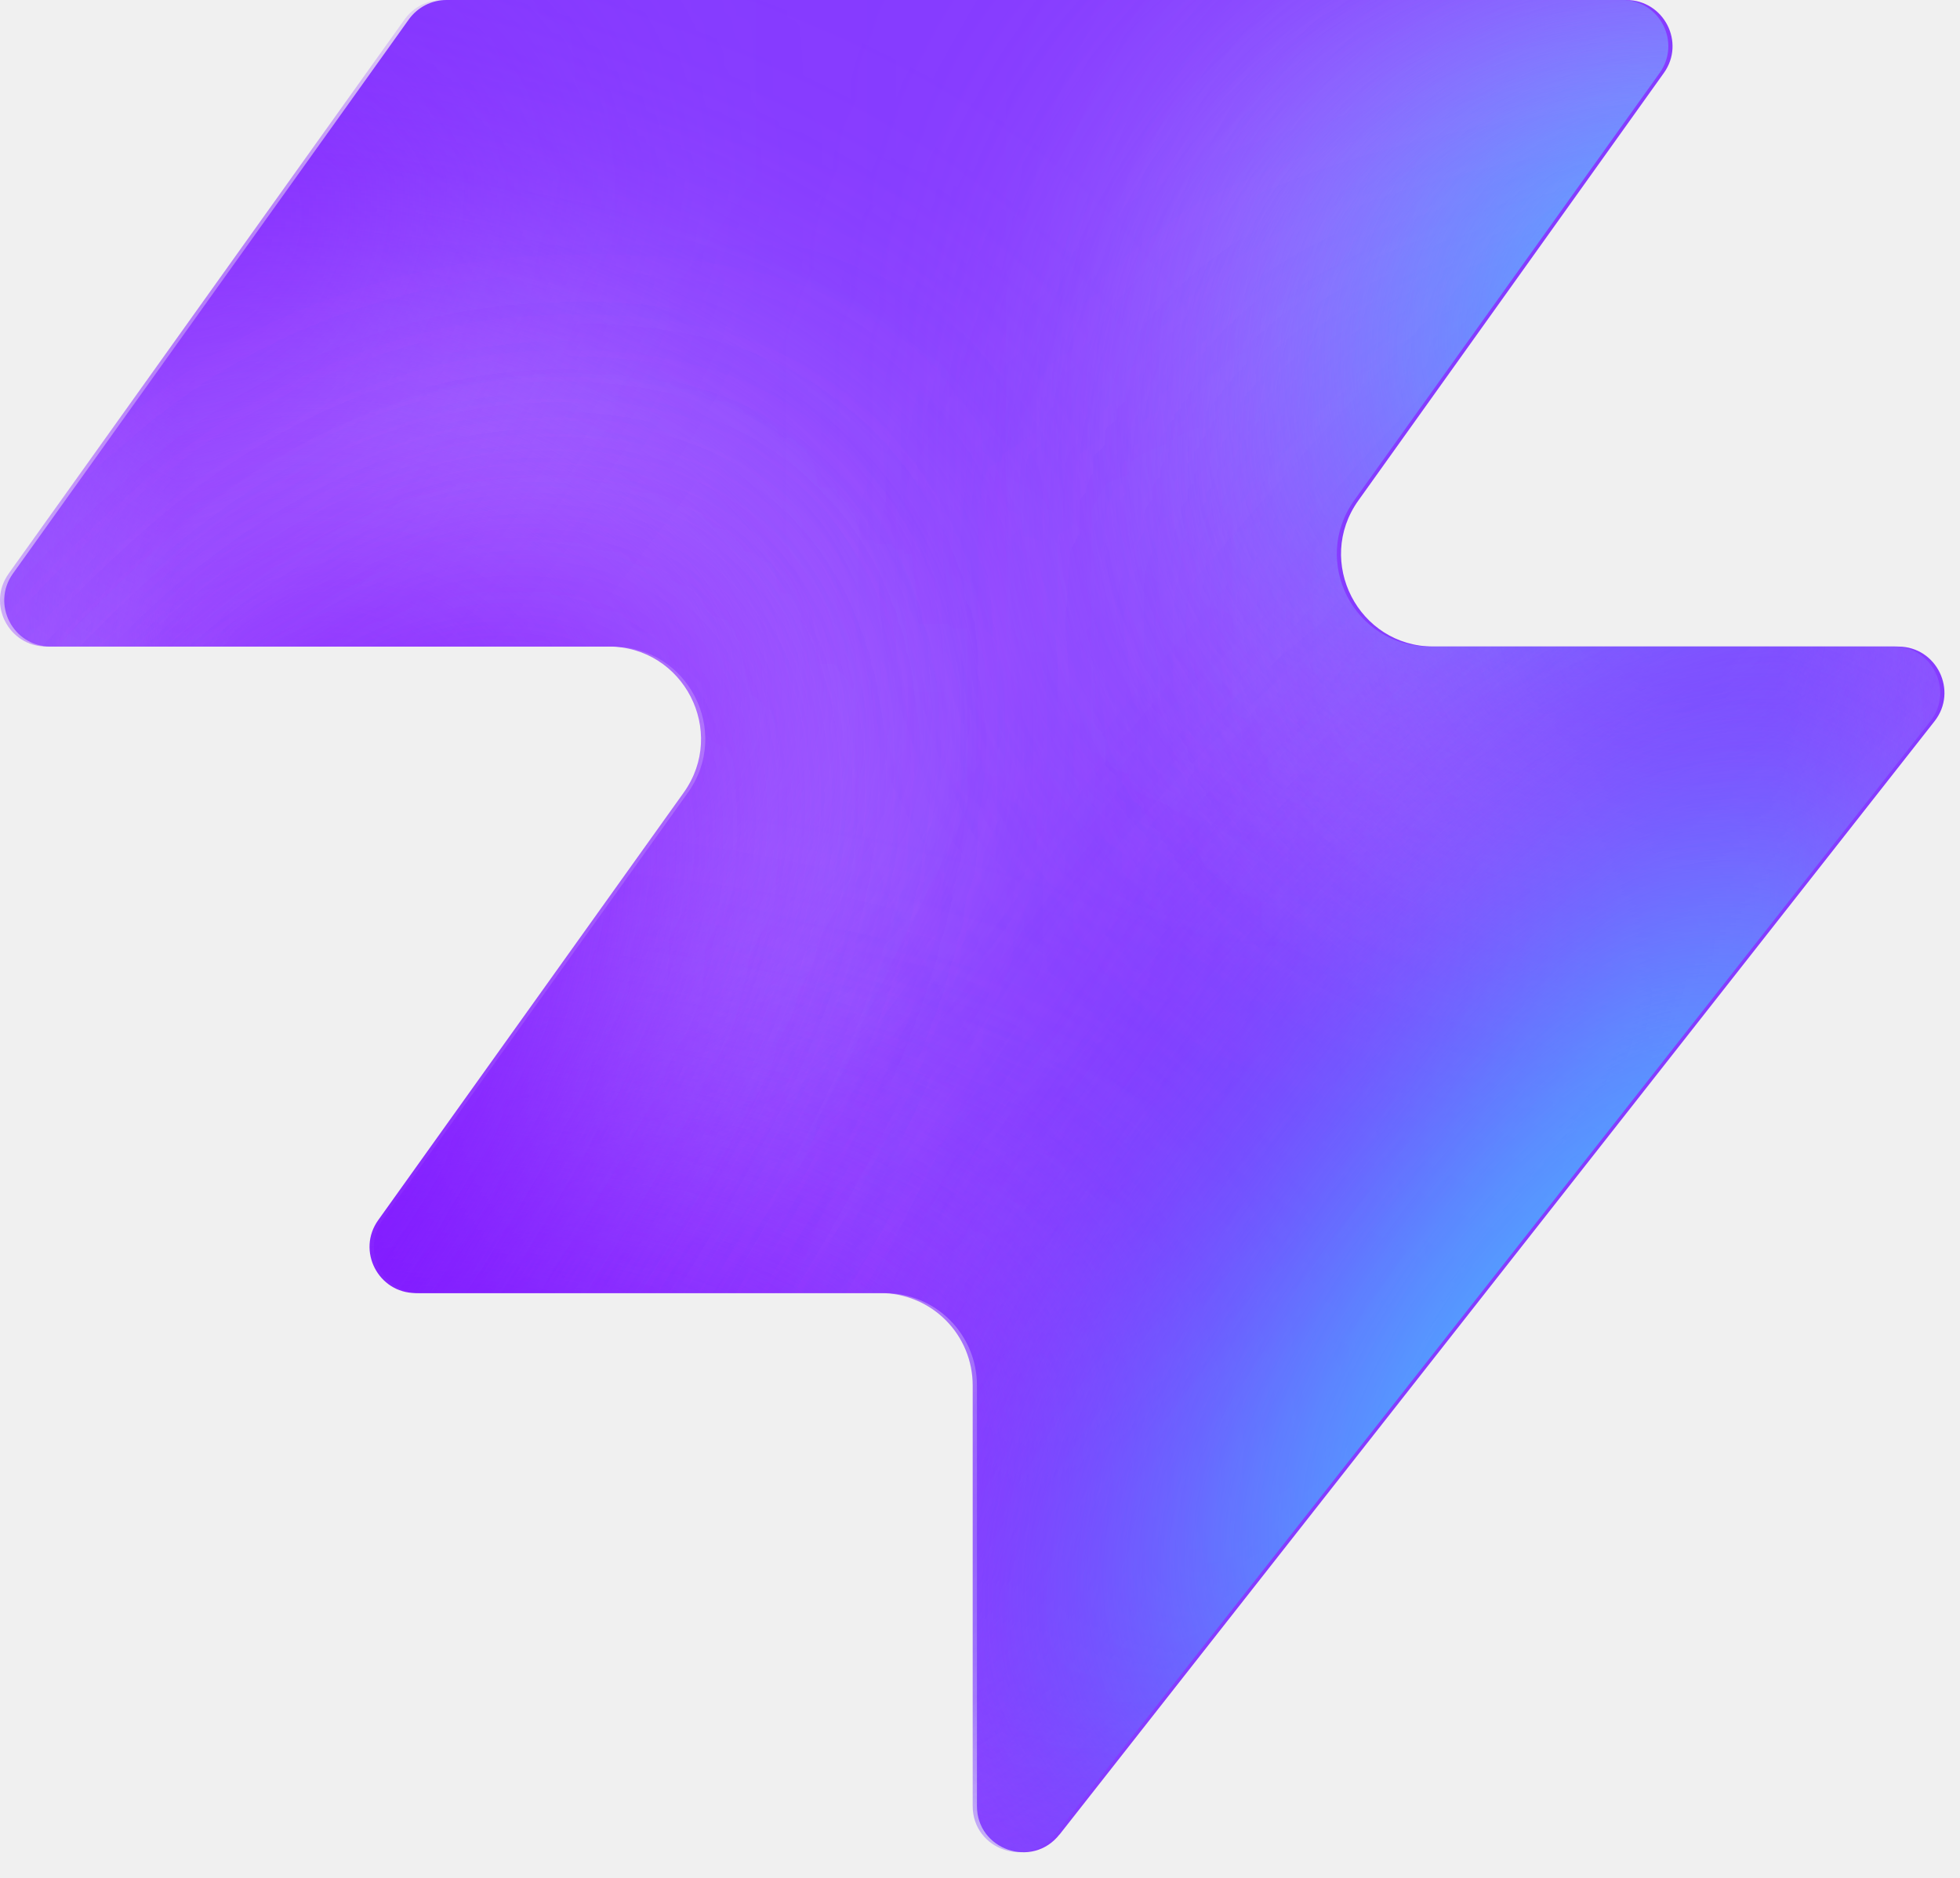
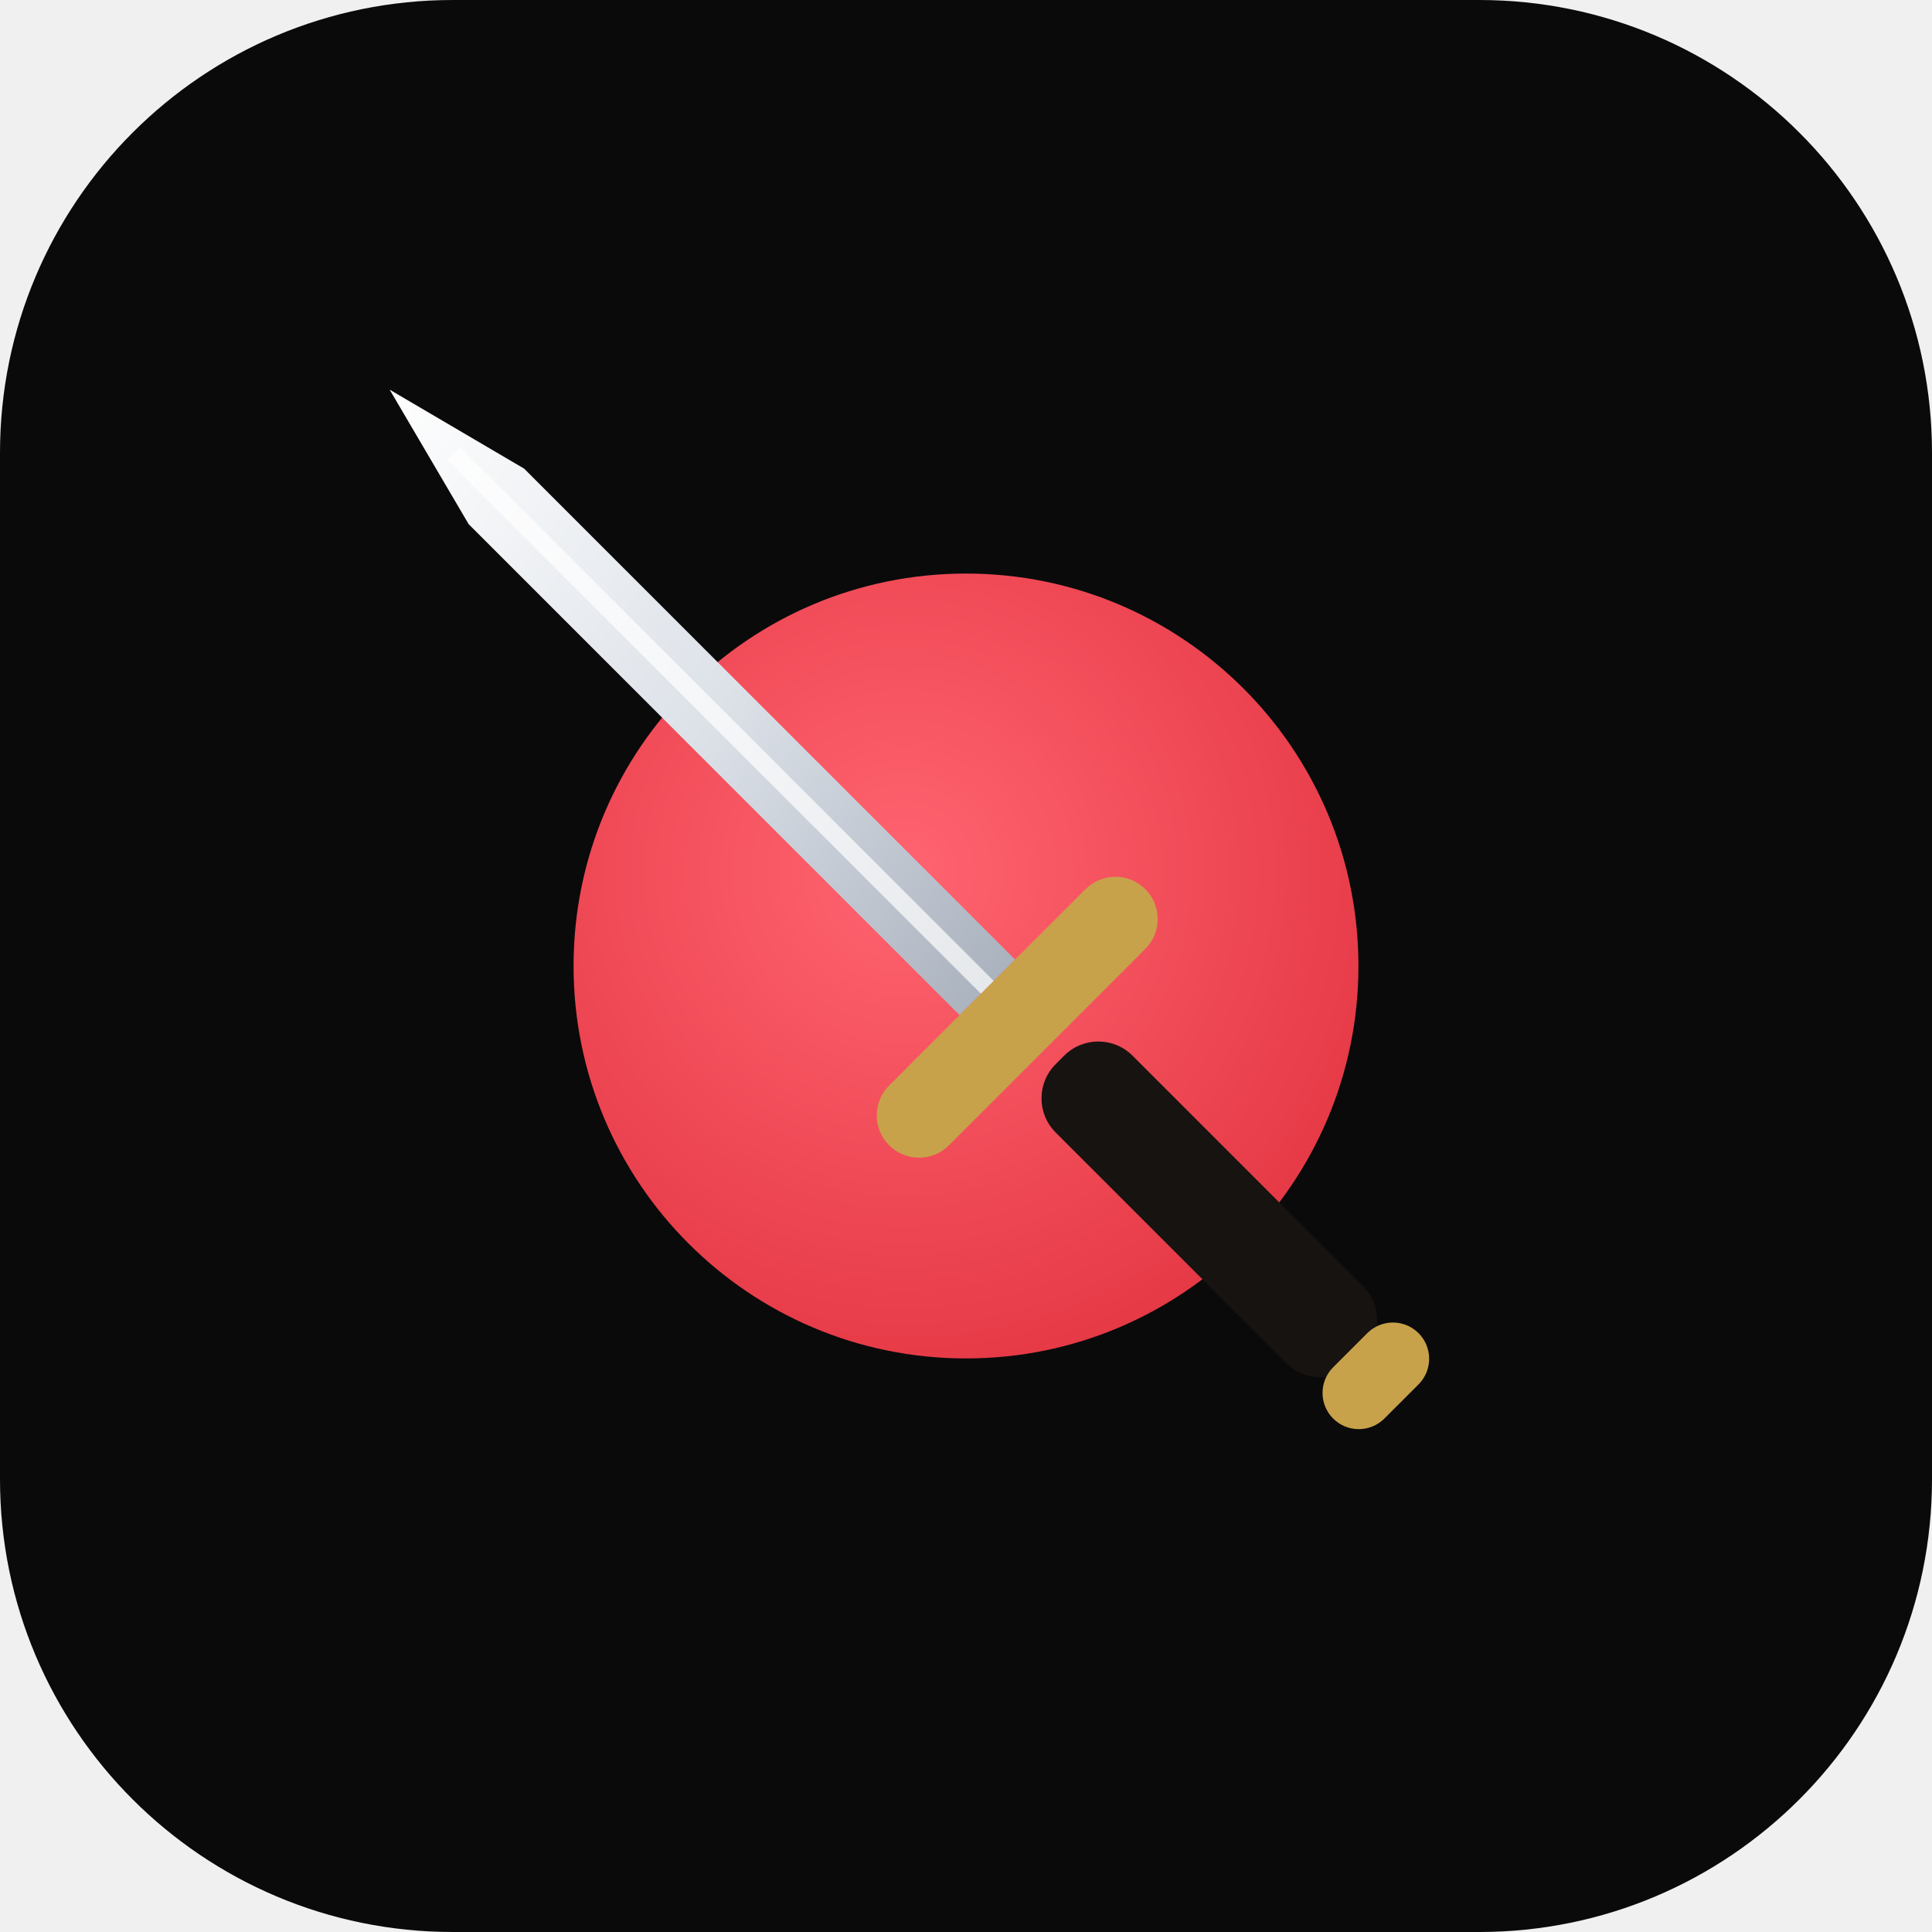
- <svg xmlns="http://www.w3.org/2000/svg" width="48" height="46" fill="none" viewBox="0 0 48 46">
-   <path fill="#863bff" d="M25.946 44.938c-.664.845-2.021.375-2.021-.698V33.937a2.26 2.26 0 0 0-2.262-2.262H10.287c-.92 0-1.456-1.04-.92-1.788l7.48-10.471c1.07-1.497 0-3.578-1.842-3.578H1.237c-.92 0-1.456-1.04-.92-1.788L10.013.474c.214-.297.556-.474.92-.474h28.894c.92 0 1.456 1.04.92 1.788l-7.48 10.471c-1.07 1.498 0 3.579 1.842 3.579h11.377c.943 0 1.473 1.088.89 1.83L25.947 44.94z" style="fill:#863bff;fill:color(display-p3 .525 .23 1);fill-opacity:1" />
-   <mask id="a" width="48" height="46" x="0" y="0" maskUnits="userSpaceOnUse" style="mask-type:alpha">
-     <path fill="#000" d="M25.842 44.938c-.664.844-2.021.375-2.021-.698V33.937a2.26 2.26 0 0 0-2.262-2.262H10.183c-.92 0-1.456-1.04-.92-1.788l7.48-10.471c1.07-1.498 0-3.579-1.842-3.579H1.133c-.92 0-1.456-1.04-.92-1.787L9.91.473c.214-.297.556-.474.92-.474h28.894c.92 0 1.456 1.04.92 1.788l-7.48 10.471c-1.07 1.498 0 3.578 1.842 3.578h11.377c.943 0 1.473 1.088.89 1.832L25.843 44.94z" style="fill:#000;fill-opacity:1" />
-   </mask>
-   <g mask="url(#a)">
-     <g filter="url(#b)">
-       <ellipse cx="5.508" cy="14.704" fill="#ede6ff" rx="5.508" ry="14.704" style="fill:#ede6ff;fill:color(display-p3 .927 .903 1);fill-opacity:1" transform="matrix(.00324 1 1 -.00324 -4.47 31.516)" />
-     </g>
-     <g filter="url(#c)">
-       <ellipse cx="10.399" cy="29.851" fill="#ede6ff" rx="10.399" ry="29.851" style="fill:#ede6ff;fill:color(display-p3 .927 .903 1);fill-opacity:1" transform="matrix(.00324 1 1 -.00324 -39.328 7.883)" />
-     </g>
-     <g filter="url(#d)">
-       <ellipse cx="5.508" cy="30.487" fill="#7e14ff" rx="5.508" ry="30.487" style="fill:#7e14ff;fill:color(display-p3 .492 .077 1);fill-opacity:1" transform="rotate(89.814 -25.913 -14.639)scale(1 -1)" />
-     </g>
-     <g filter="url(#e)">
-       <ellipse cx="5.508" cy="30.599" fill="#7e14ff" rx="5.508" ry="30.599" style="fill:#7e14ff;fill:color(display-p3 .492 .077 1);fill-opacity:1" transform="rotate(89.814 -32.644 -3.334)scale(1 -1)" />
-     </g>
-     <g filter="url(#f)">
-       <ellipse cx="5.508" cy="30.599" fill="#7e14ff" rx="5.508" ry="30.599" style="fill:#7e14ff;fill:color(display-p3 .492 .077 1);fill-opacity:1" transform="matrix(.00324 1 1 -.00324 -34.34 30.47)" />
-     </g>
-     <g filter="url(#g)">
-       <ellipse cx="14.072" cy="22.078" fill="#ede6ff" rx="14.072" ry="22.078" style="fill:#ede6ff;fill:color(display-p3 .927 .903 1);fill-opacity:1" transform="rotate(93.35 24.506 48.493)scale(-1 1)" />
-     </g>
-     <g filter="url(#h)">
-       <ellipse cx="3.47" cy="21.501" fill="#7e14ff" rx="3.47" ry="21.501" style="fill:#7e14ff;fill:color(display-p3 .492 .077 1);fill-opacity:1" transform="rotate(89.009 28.708 47.59)scale(-1 1)" />
-     </g>
-     <g filter="url(#i)">
-       <ellipse cx="3.47" cy="21.501" fill="#7e14ff" rx="3.47" ry="21.501" style="fill:#7e14ff;fill:color(display-p3 .492 .077 1);fill-opacity:1" transform="rotate(89.009 28.708 47.59)scale(-1 1)" />
-     </g>
-     <g filter="url(#j)">
-       <ellipse cx=".387" cy="8.972" fill="#7e14ff" rx="4.407" ry="29.108" style="fill:#7e14ff;fill:color(display-p3 .492 .077 1);fill-opacity:1" transform="rotate(39.51 .387 8.972)" />
-     </g>
-     <g filter="url(#k)">
-       <ellipse cx="47.523" cy="-6.092" fill="#7e14ff" rx="4.407" ry="29.108" style="fill:#7e14ff;fill:color(display-p3 .492 .077 1);fill-opacity:1" transform="rotate(37.892 47.523 -6.092)" />
-     </g>
-     <g filter="url(#l)">
-       <ellipse cx="41.412" cy="6.333" fill="#47bfff" rx="5.971" ry="9.665" style="fill:#47bfff;fill:color(display-p3 .28 .748 1);fill-opacity:1" transform="rotate(37.892 41.412 6.333)" />
-     </g>
-     <g filter="url(#m)">
-       <ellipse cx="-1.879" cy="38.332" fill="#7e14ff" rx="4.407" ry="29.108" style="fill:#7e14ff;fill:color(display-p3 .492 .077 1);fill-opacity:1" transform="rotate(37.892 -1.88 38.332)" />
-     </g>
-     <g filter="url(#n)">
-       <ellipse cx="-1.879" cy="38.332" fill="#7e14ff" rx="4.407" ry="29.108" style="fill:#7e14ff;fill:color(display-p3 .492 .077 1);fill-opacity:1" transform="rotate(37.892 -1.88 38.332)" />
-     </g>
-     <g filter="url(#o)">
-       <ellipse cx="35.651" cy="29.907" fill="#7e14ff" rx="4.407" ry="29.108" style="fill:#7e14ff;fill:color(display-p3 .492 .077 1);fill-opacity:1" transform="rotate(37.892 35.651 29.907)" />
-     </g>
-     <g filter="url(#p)">
-       <ellipse cx="38.418" cy="32.4" fill="#47bfff" rx="5.971" ry="15.297" style="fill:#47bfff;fill:color(display-p3 .28 .748 1);fill-opacity:1" transform="rotate(37.892 38.418 32.4)" />
-     </g>
+ <svg xmlns="http://www.w3.org/2000/svg" width="64" height="64" viewBox="0 0 64 64" fill="none">
+   <rect width="64" height="64" rx="15" fill="#0a0a0a" />
+   <circle cx="32" cy="32" r="13" fill="url(#sun)" />
+   <g transform="rotate(-45 32 32)">
+     <polygon points="32,5 33.3,10 33.3,33 30.7,33 30.7,10" fill="url(#steel)" />
+     <line x1="32" y1="8" x2="32" y2="33" stroke="#ffffff" stroke-width="0.6" opacity="0.7" />
+     <rect x="26" y="33" width="12" height="2.8" rx="1.4" fill="#c8a24a" />
+     <rect x="30.2" y="36.4" width="3.6" height="14" rx="1.6" fill="#171310" />
+     <rect x="30" y="50" width="4" height="2.4" rx="1.2" fill="#c8a24a" />
  </g>
  <defs>
-     <filter id="b" width="60.045" height="41.654" x="-19.77" y="16.149" color-interpolation-filters="sRGB" filterUnits="userSpaceOnUse">
-       <feFlood flood-opacity="0" result="BackgroundImageFix" />
-       <feBlend in="SourceGraphic" in2="BackgroundImageFix" result="shape" />
-       <feGaussianBlur result="effect1_foregroundBlur_2002_17158" stdDeviation="7.659" />
-     </filter>
-     <filter id="c" width="90.34" height="51.437" x="-54.613" y="-7.533" color-interpolation-filters="sRGB" filterUnits="userSpaceOnUse">
-       <feFlood flood-opacity="0" result="BackgroundImageFix" />
-       <feBlend in="SourceGraphic" in2="BackgroundImageFix" result="shape" />
-       <feGaussianBlur result="effect1_foregroundBlur_2002_17158" stdDeviation="7.659" />
-     </filter>
-     <filter id="d" width="79.355" height="29.4" x="-49.64" y="2.03" color-interpolation-filters="sRGB" filterUnits="userSpaceOnUse">
-       <feFlood flood-opacity="0" result="BackgroundImageFix" />
-       <feBlend in="SourceGraphic" in2="BackgroundImageFix" result="shape" />
-       <feGaussianBlur result="effect1_foregroundBlur_2002_17158" stdDeviation="4.596" />
-     </filter>
-     <filter id="e" width="79.579" height="29.4" x="-45.045" y="20.029" color-interpolation-filters="sRGB" filterUnits="userSpaceOnUse">
-       <feFlood flood-opacity="0" result="BackgroundImageFix" />
-       <feBlend in="SourceGraphic" in2="BackgroundImageFix" result="shape" />
-       <feGaussianBlur result="effect1_foregroundBlur_2002_17158" stdDeviation="4.596" />
-     </filter>
-     <filter id="f" width="79.579" height="29.4" x="-43.513" y="21.178" color-interpolation-filters="sRGB" filterUnits="userSpaceOnUse">
-       <feFlood flood-opacity="0" result="BackgroundImageFix" />
-       <feBlend in="SourceGraphic" in2="BackgroundImageFix" result="shape" />
-       <feGaussianBlur result="effect1_foregroundBlur_2002_17158" stdDeviation="4.596" />
-     </filter>
-     <filter id="g" width="74.749" height="58.852" x="15.756" y="-17.901" color-interpolation-filters="sRGB" filterUnits="userSpaceOnUse">
-       <feFlood flood-opacity="0" result="BackgroundImageFix" />
-       <feBlend in="SourceGraphic" in2="BackgroundImageFix" result="shape" />
-       <feGaussianBlur result="effect1_foregroundBlur_2002_17158" stdDeviation="7.659" />
-     </filter>
-     <filter id="h" width="61.377" height="25.362" x="23.548" y="2.284" color-interpolation-filters="sRGB" filterUnits="userSpaceOnUse">
-       <feFlood flood-opacity="0" result="BackgroundImageFix" />
-       <feBlend in="SourceGraphic" in2="BackgroundImageFix" result="shape" />
-       <feGaussianBlur result="effect1_foregroundBlur_2002_17158" stdDeviation="4.596" />
-     </filter>
-     <filter id="i" width="61.377" height="25.362" x="23.548" y="2.284" color-interpolation-filters="sRGB" filterUnits="userSpaceOnUse">
-       <feFlood flood-opacity="0" result="BackgroundImageFix" />
-       <feBlend in="SourceGraphic" in2="BackgroundImageFix" result="shape" />
-       <feGaussianBlur result="effect1_foregroundBlur_2002_17158" stdDeviation="4.596" />
-     </filter>
-     <filter id="j" width="56.045" height="63.649" x="-27.636" y="-22.853" color-interpolation-filters="sRGB" filterUnits="userSpaceOnUse">
-       <feFlood flood-opacity="0" result="BackgroundImageFix" />
-       <feBlend in="SourceGraphic" in2="BackgroundImageFix" result="shape" />
-       <feGaussianBlur result="effect1_foregroundBlur_2002_17158" stdDeviation="4.596" />
-     </filter>
-     <filter id="k" width="54.814" height="64.646" x="20.116" y="-38.415" color-interpolation-filters="sRGB" filterUnits="userSpaceOnUse">
-       <feFlood flood-opacity="0" result="BackgroundImageFix" />
-       <feBlend in="SourceGraphic" in2="BackgroundImageFix" result="shape" />
-       <feGaussianBlur result="effect1_foregroundBlur_2002_17158" stdDeviation="4.596" />
-     </filter>
-     <filter id="l" width="33.541" height="35.313" x="24.641" y="-11.323" color-interpolation-filters="sRGB" filterUnits="userSpaceOnUse">
-       <feFlood flood-opacity="0" result="BackgroundImageFix" />
-       <feBlend in="SourceGraphic" in2="BackgroundImageFix" result="shape" />
-       <feGaussianBlur result="effect1_foregroundBlur_2002_17158" stdDeviation="4.596" />
-     </filter>
-     <filter id="m" width="54.814" height="64.646" x="-29.286" y="6.009" color-interpolation-filters="sRGB" filterUnits="userSpaceOnUse">
-       <feFlood flood-opacity="0" result="BackgroundImageFix" />
-       <feBlend in="SourceGraphic" in2="BackgroundImageFix" result="shape" />
-       <feGaussianBlur result="effect1_foregroundBlur_2002_17158" stdDeviation="4.596" />
-     </filter>
-     <filter id="n" width="54.814" height="64.646" x="-29.286" y="6.009" color-interpolation-filters="sRGB" filterUnits="userSpaceOnUse">
-       <feFlood flood-opacity="0" result="BackgroundImageFix" />
-       <feBlend in="SourceGraphic" in2="BackgroundImageFix" result="shape" />
-       <feGaussianBlur result="effect1_foregroundBlur_2002_17158" stdDeviation="4.596" />
-     </filter>
-     <filter id="o" width="54.814" height="64.646" x="8.244" y="-2.416" color-interpolation-filters="sRGB" filterUnits="userSpaceOnUse">
-       <feFlood flood-opacity="0" result="BackgroundImageFix" />
-       <feBlend in="SourceGraphic" in2="BackgroundImageFix" result="shape" />
-       <feGaussianBlur result="effect1_foregroundBlur_2002_17158" stdDeviation="4.596" />
-     </filter>
-     <filter id="p" width="39.409" height="43.623" x="18.713" y="10.588" color-interpolation-filters="sRGB" filterUnits="userSpaceOnUse">
-       <feFlood flood-opacity="0" result="BackgroundImageFix" />
-       <feBlend in="SourceGraphic" in2="BackgroundImageFix" result="shape" />
-       <feGaussianBlur result="effect1_foregroundBlur_2002_17158" stdDeviation="4.596" />
-     </filter>
+     <radialGradient id="sun" cx="0.42" cy="0.38" r="0.65">
+       <stop offset="0%" stop-color="#ff6470" />
+       <stop offset="100%" stop-color="#e63946" />
+     </radialGradient>
+     <linearGradient id="steel" x1="30" y1="5" x2="34" y2="33" gradientUnits="userSpaceOnUse">
+       <stop offset="0%" stop-color="#ffffff" />
+       <stop offset="55%" stop-color="#dce1e8" />
+       <stop offset="100%" stop-color="#aab2be" />
+     </linearGradient>
  </defs>
</svg>
